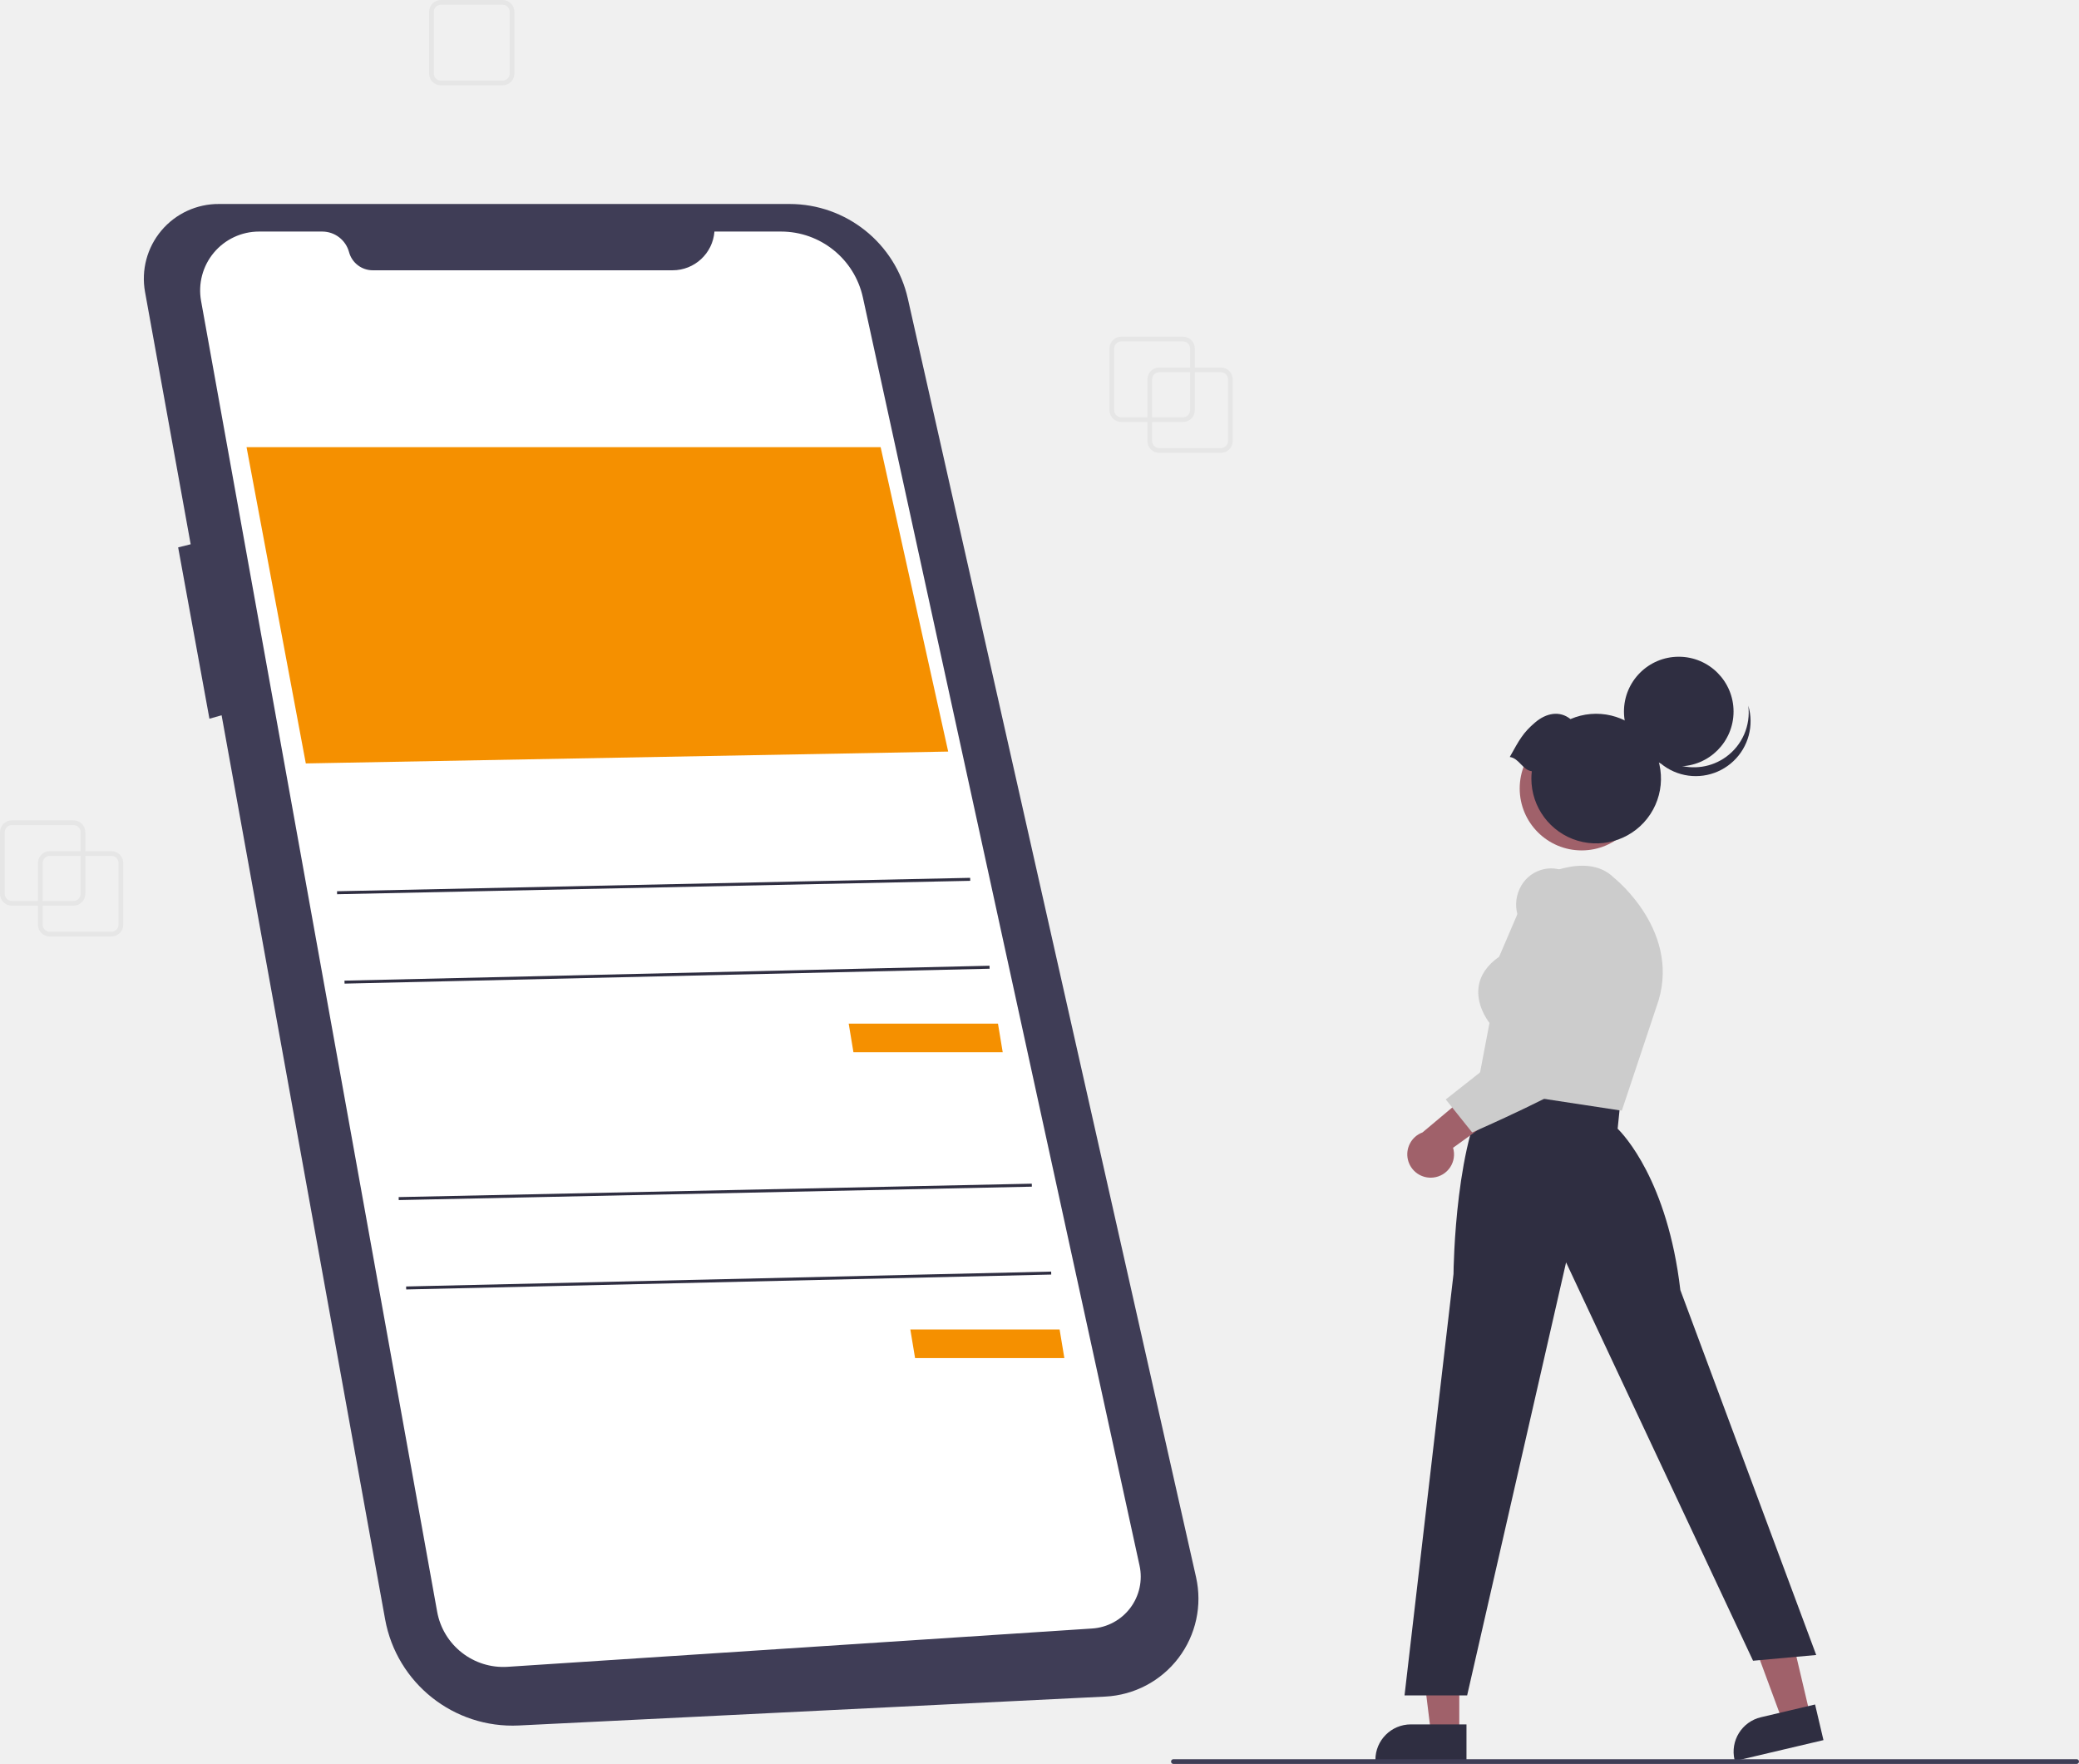
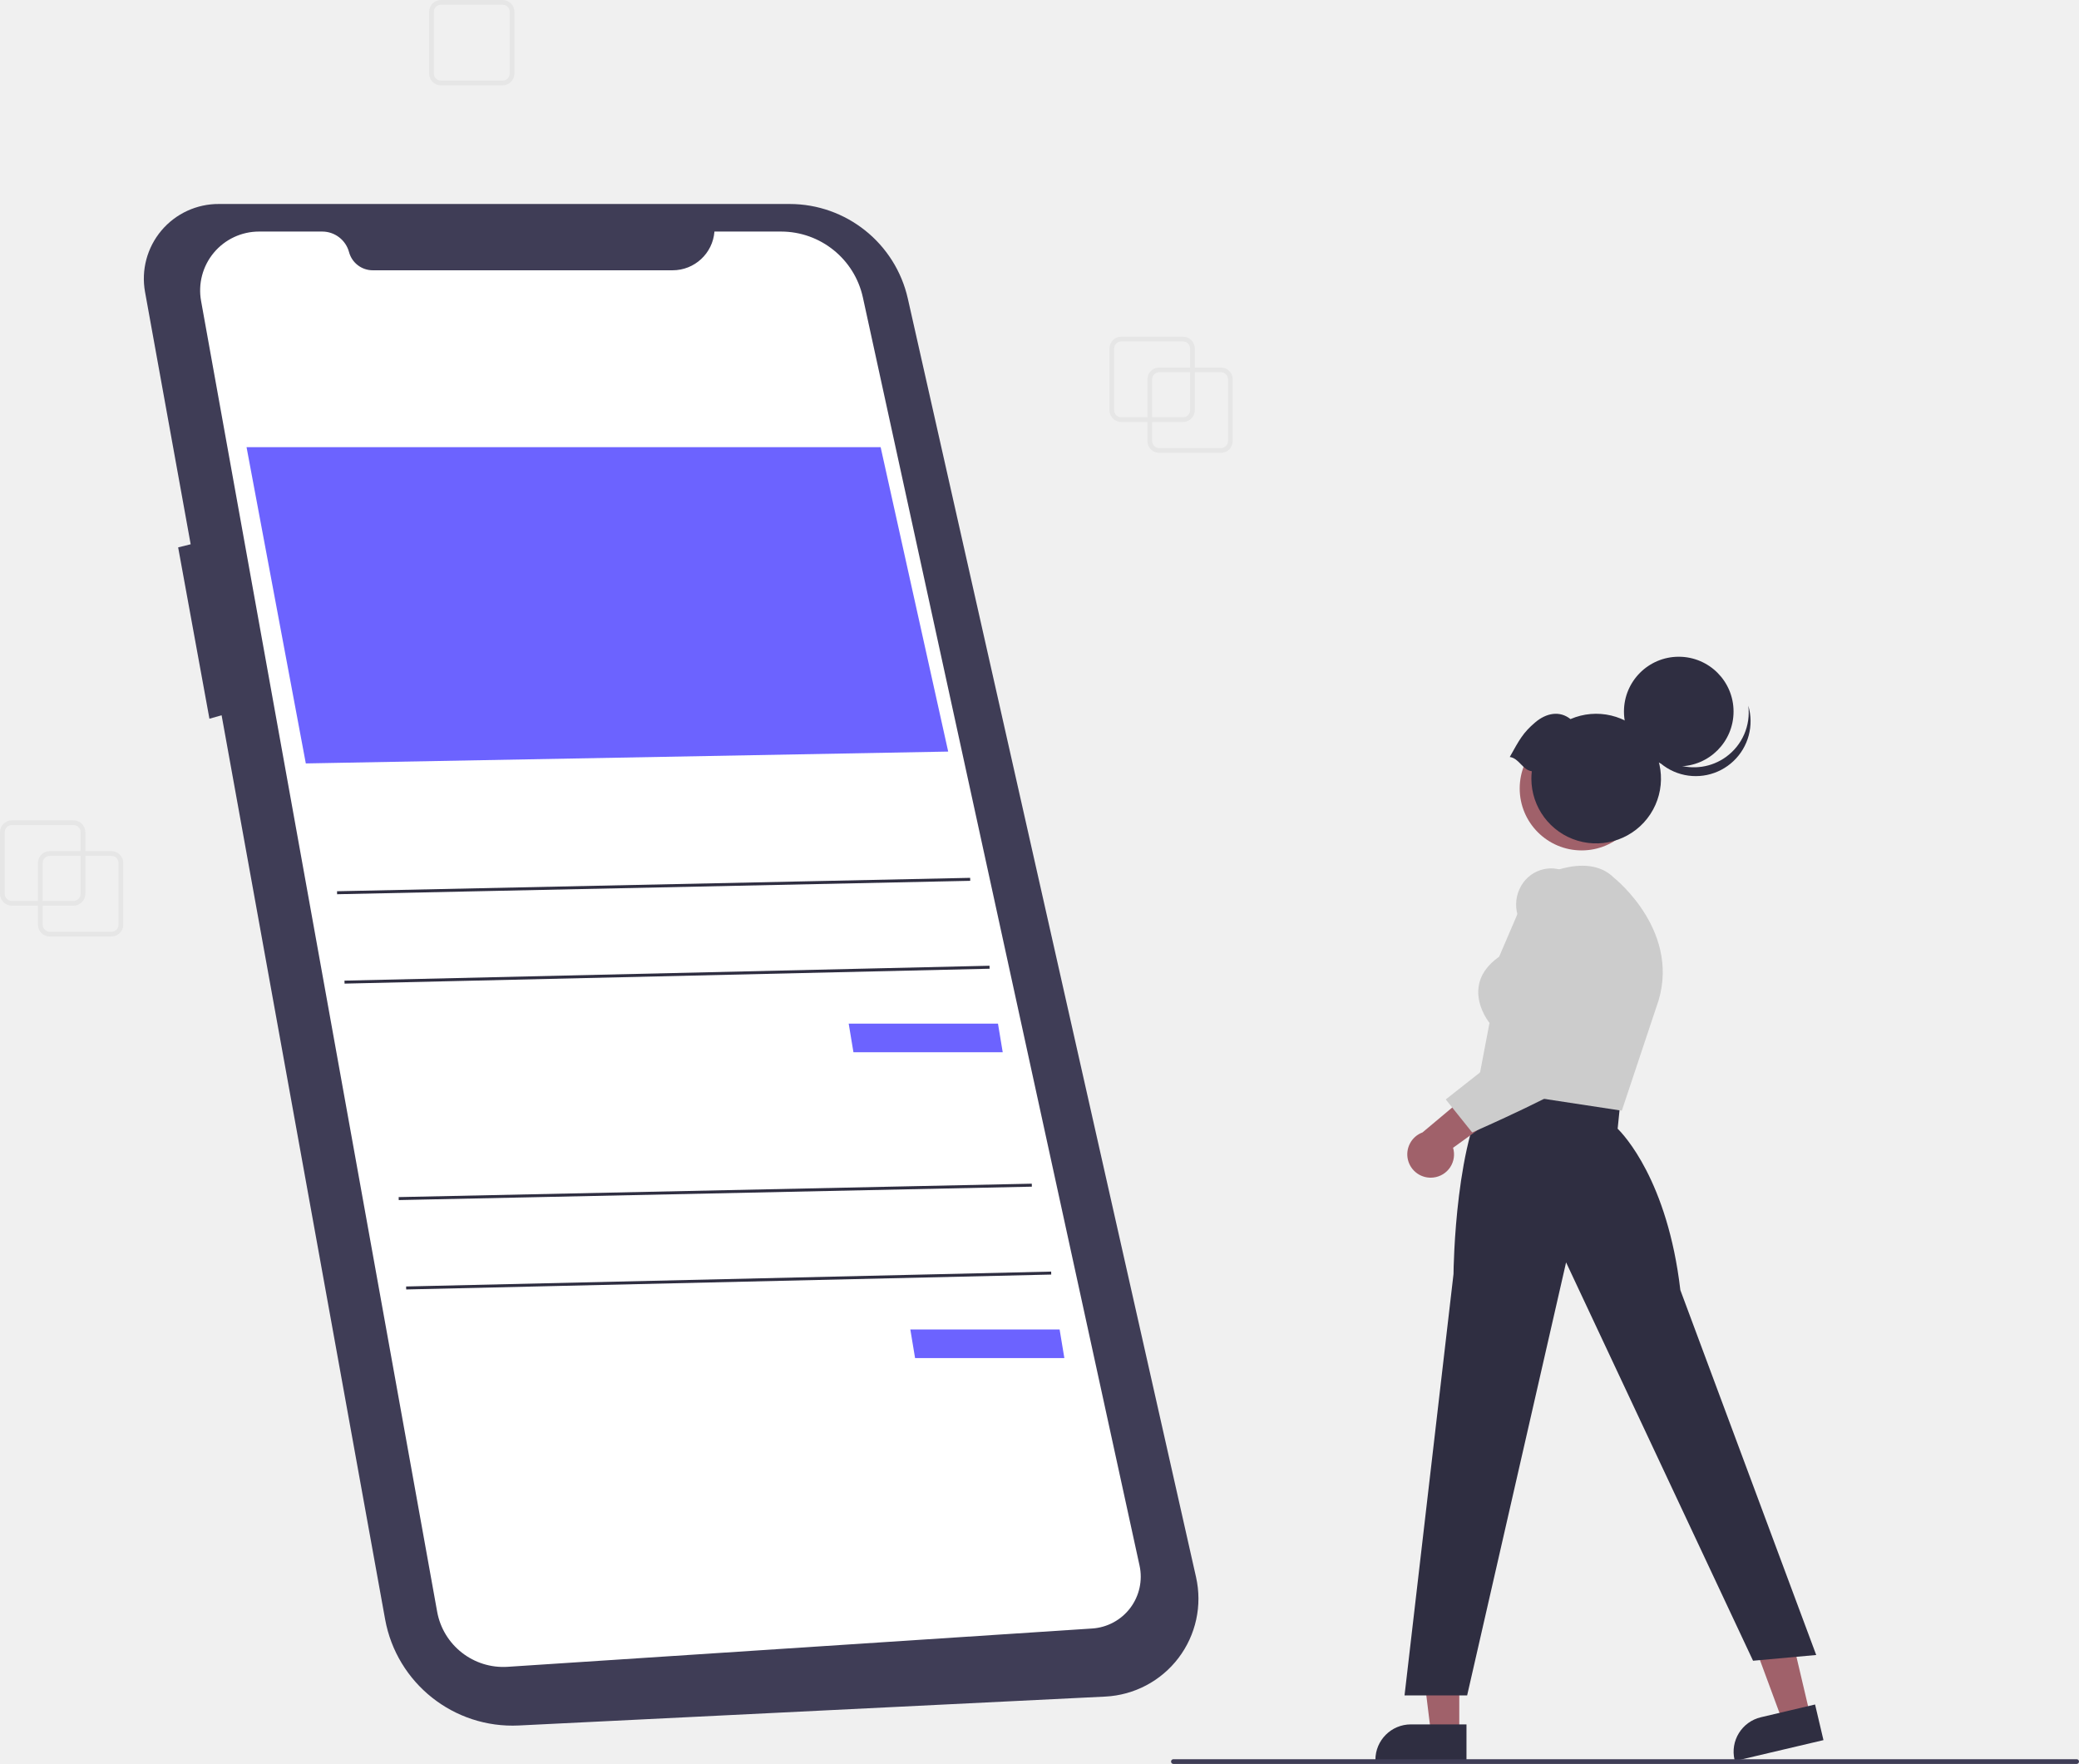
<svg xmlns="http://www.w3.org/2000/svg" id="b142cff6-7277-4db1-8c84-b82a10fcabd4" data-name="Layer 1" width="876.972" height="744" viewBox="0 0 876.972 744">
  <path d="M676.514,269h-26a5.006,5.006,0,0,1-5-5V238a5.006,5.006,0,0,1,5-5h26a5.006,5.006,0,0,1,5,5v26A5.006,5.006,0,0,1,676.514,269Zm-26-34a3.003,3.003,0,0,0-3,3v26a3.003,3.003,0,0,0,3,3h26a3.003,3.003,0,0,0,3-3V238a3.003,3.003,0,0,0-3-3Z" transform="translate(-161.5138 -78)" fill="#e6e6e6" />
  <path d="M373.514,114h-26a5.006,5.006,0,0,1-5-5V83a5.006,5.006,0,0,1,5-5h26a5.006,5.006,0,0,1,5,5v26A5.006,5.006,0,0,1,373.514,114Zm-26-34a3.003,3.003,0,0,0-3,3v26a3.003,3.003,0,0,0,3,3h26a3.003,3.003,0,0,0,3-3V83a3.003,3.003,0,0,0-3-3Z" transform="translate(-161.5138 -78)" fill="#e6e6e6" />
  <path d="M660.514,256h-26a5.006,5.006,0,0,1-5-5V225a5.006,5.006,0,0,1,5-5h26a5.006,5.006,0,0,1,5,5v26A5.006,5.006,0,0,1,660.514,256Zm-26-34a3.003,3.003,0,0,0-3,3v26a3.003,3.003,0,0,0,3,3h26a3.003,3.003,0,0,0,3-3V225a3.003,3.003,0,0,0-3-3Z" transform="translate(-161.5138 -78)" fill="#e6e6e6" />
  <path d="M208.514,473h-26a5.006,5.006,0,0,1-5-5V442a5.006,5.006,0,0,1,5-5h26a5.006,5.006,0,0,1,5,5v26A5.006,5.006,0,0,1,208.514,473Zm-26-34a3.003,3.003,0,0,0-3,3v26a3.003,3.003,0,0,0,3,3h26a3.003,3.003,0,0,0,3-3V442a3.003,3.003,0,0,0-3-3Z" transform="translate(-161.5138 -78)" fill="#e6e6e6" />
  <path d="M192.514,460h-26a5.006,5.006,0,0,1-5-5V429a5.006,5.006,0,0,1,5-5h26a5.006,5.006,0,0,1,5,5v26A5.006,5.006,0,0,1,192.514,460Zm-26-34a3.003,3.003,0,0,0-3,3v26a3.003,3.003,0,0,0,3,3h26a3.003,3.003,0,0,0,3-3V429a3.003,3.003,0,0,0-3-3Z" transform="translate(-161.5138 -78)" fill="#e6e6e6" />
  <path d="M253.943,164.039H494.559a51.15,51.15,0,0,1,49.898,39.901L666.035,743.206a41.34,41.34,0,0,1-38.294,50.382L380.386,805.776A54.615,54.615,0,0,1,323.956,760.948l-68.967-381.268-5.131,1.466-13.196-72.265,5.281-1.32L222.693,201.136a31.493,31.493,0,0,1,31.25-37.097Z" transform="translate(-161.5138 -78)" fill="#3f3d56" />
  <path d="M462.882,175.664h28.087a35.349,35.349,0,0,1,34.536,27.813L642.204,738.345a21.903,21.903,0,0,1-19.967,26.525l-246.554,16.159a28.367,28.367,0,0,1-29.773-23.277L246.33,204.914a24.846,24.846,0,0,1,24.452-29.25h26.645a11.726,11.726,0,0,1,11.323,8.677h0a10.352,10.352,0,0,0,9.996,7.661H445.239a17.695,17.695,0,0,0,17.643-16.338Z" transform="translate(-161.5138 -78)" fill="#fff" />
-   <polygon points="104 188.606 371.476 188.606 399.971 317 129 322 104 188.606" fill="#f59000" />
-   <polygon points="358 431.754 420.971 431.754 422.971 443.809 360 443.809 358 431.754" fill="#f59000" />
+   <polygon points="104 188.606 371.476 188.606 399.971 317 129 322 104 188.606" fill="#6c63ff" />
+   <polygon points="358 431.754 420.971 431.754 422.971 443.809 360 443.809 358 431.754" fill="#6c63ff" />
  <rect x="303.667" y="451.084" width="267.125" height="1.257" transform="translate(-170.9793 -68.64185) rotate(-1.21314)" fill="#2f2e41" />
  <rect x="306.803" y="488.473" width="272.164" height="1.257" transform="translate(-172.6883 -67.64407) rotate(-1.32299)" fill="#2f2e41" />
-   <polygon points="384 560.754 446.971 560.754 448.971 572.809 386 572.809 384 560.754" fill="#f59000" />
+   <polygon points="384 560.754 446.971 560.754 448.971 572.809 386 572.809 384 560.754" fill="#6c63ff" />
  <rect x="329.667" y="580.084" width="267.125" height="1.257" transform="translate(-173.7046 -68.06247) rotate(-1.21314)" fill="#2f2e41" />
  <rect x="332.803" y="617.473" width="272.164" height="1.257" transform="translate(-175.6598 -67.00938) rotate(-1.32299)" fill="#2f2e41" />
  <polygon points="615.56 731.207 603.645 731.206 597.977 685.249 615.562 685.25 615.56 731.207" fill="#a0616a" />
  <path d="M780.112,820.757l-38.419-.001v-.486a14.954,14.954,0,0,1,14.954-14.953h.001l23.465.001Z" transform="translate(-161.5138 -78)" fill="#2f2e41" />
  <polygon points="763.576 723.405 751.979 726.136 735.926 682.702 753.043 678.671 763.576 723.405" fill="#a0616a" />
  <path d="M930.695,811.951l-37.396,8.806-.111-.473a14.954,14.954,0,0,1,11.127-17.983l.001-0,22.84-5.378Z" transform="translate(-161.5138 -78)" fill="#2f2e41" />
  <path d="M774.639,615.366c.023-2.395.732-58.915,16.225-80.286l.229-.315,53.992,7.449-1.207,11.863c2.375,2.31,21.055,21.83,26.449,68.054l57.308,153.915-26.642,2.422L822.127,610.449,780.392,793.084H753.981Z" transform="translate(-161.5138 -78)" fill="#2f2e41" />
  <path d="M784.539,537.165l5.278-27.708c-1.033-1.33-5.611-7.717-4.592-15.204.665-4.884,3.58-9.167,8.668-12.734l13.68-31.92.184-.108c.921-.543,22.703-13.138,34.577-1.255.297.23,29.533,23.438,17.793,54.746L845.633,546.467Z" transform="translate(-161.5138 -78)" fill="#ccc" />
  <path d="M766.177,574.652a9.798,9.798,0,0,0,8.275-12.54l28.251-20.354-16.912-6.433-24.235,20.315a9.851,9.851,0,0,0,4.62,19.012Z" transform="translate(-161.5138 -78)" fill="#a0616a" />
  <path d="M771.369,541.725l43.13-33.981-12.822-43.808a15.74,15.74,0,0,1,1.589-12.458,14.558,14.558,0,0,1,9.546-6.891c7.383-1.562,14.086,2.572,19.917,12.29l.044.088c.965,2.358,23.434,57.901,6.277,69.779-16.783,11.619-55.699,28.532-56.091,28.703l-.456.197Z" transform="translate(-161.5138 -78)" fill="#ccc" />
  <circle cx="667.177" cy="332.556" r="26.128" fill="#a0616a" />
  <circle cx="708.139" cy="300.114" r="23.114" fill="#2f2e41" />
  <path d="M889.59,397.255a23.116,23.116,0,0,1-35.695-12.137,23.116,23.116,0,1,0,45.09-9.479A23.107,23.107,0,0,1,889.59,397.255Z" transform="translate(-161.5138 -78)" fill="#2f2e41" />
  <path d="M798.37,397.28c4.035-7.224,5.579-10.242,10.782-14.635,4.601-3.885,10.26-5.026,14.825-1.345a27.336,27.336,0,1,1-16.494,25.092,27.562,27.562,0,0,1,.186-3.091C803.702,402.745,802.338,397.837,798.37,397.28Z" transform="translate(-161.5138 -78)" fill="#2f2e41" />
  <path d="M1037.486,822h-381a1,1,0,0,1,0-2h381a1,1,0,0,1,0,2Z" transform="translate(-161.5138 -78)" fill="#3f3d56" />
</svg>
